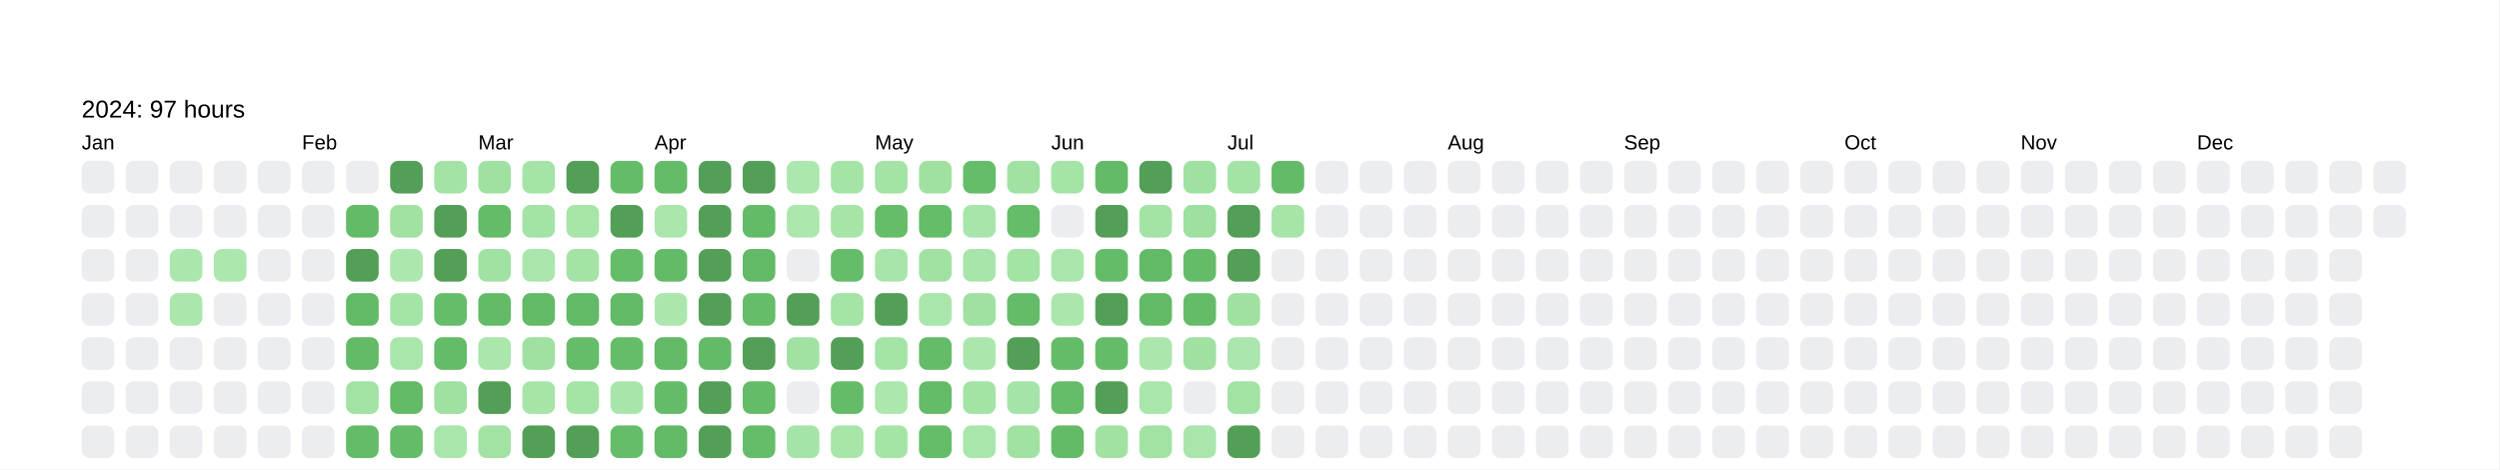
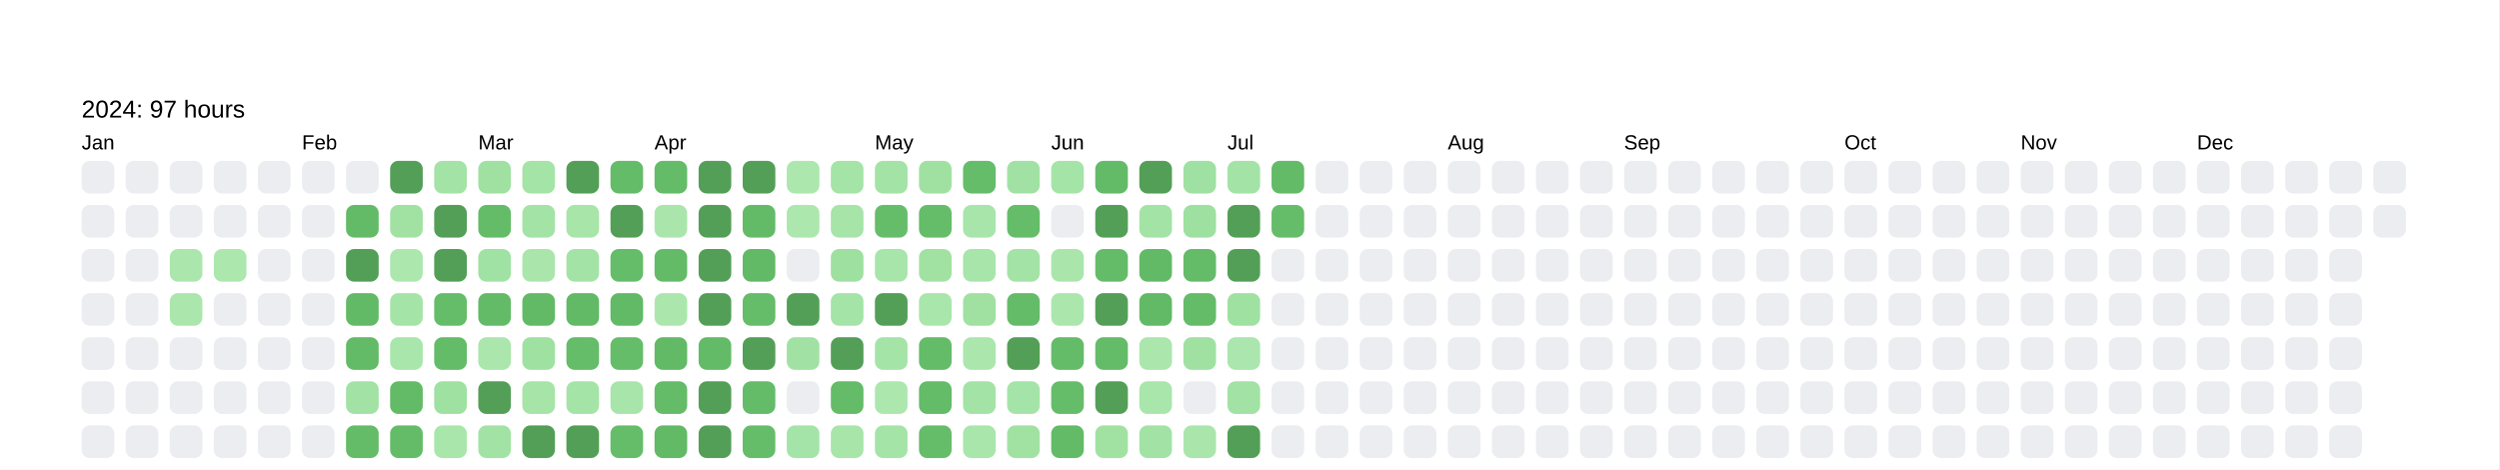
<svg xmlns="http://www.w3.org/2000/svg" baseProfile="full" height="57.5mm" version="1.1" viewBox="0,0,306.2,57.5" width="306.2mm">
  <defs />
  <rect fill="#FFFFFF" height="57.5" width="306.2" x="0" y="0" />
  <text fill="#000000" style="font-size:6px; font-family:Arial; font-weight:bold;" x="10" y="10" />
  <text fill="#000000" style="font-size:3px; font-family:Arial;" x="10" y="14.4">2024: 97 hours</text>
  <text fill="#000000" style="font-size:2.5px; font-family:Arial" x="10" y="18.3">Jan</text>
  <rect fill="#EBEDF0" height="4" rx="1" ry="1" width="4" x="10" y="19.7" />
  <rect fill="#EBEDF0" height="4" rx="1" ry="1" width="4" x="10" y="25.1" />
  <rect fill="#EBEDF0" height="4" rx="1" ry="1" width="4" x="10" y="30.5" />
  <rect fill="#EBEDF0" height="4" rx="1" ry="1" width="4" x="10" y="35.9" />
  <rect fill="#EBEDF0" height="4" rx="1" ry="1" width="4" x="10" y="41.3" />
  <rect fill="#EBEDF0" height="4" rx="1" ry="1" width="4" x="10" y="46.7" />
  <rect fill="#EBEDF0" height="4" rx="1" ry="1" width="4" x="10" y="52.1" />
  <rect fill="#EBEDF0" height="4" rx="1" ry="1" width="4" x="15.4" y="19.7" />
  <rect fill="#EBEDF0" height="4" rx="1" ry="1" width="4" x="15.4" y="25.1" />
  <rect fill="#EBEDF0" height="4" rx="1" ry="1" width="4" x="15.4" y="30.5" />
  <rect fill="#EBEDF0" height="4" rx="1" ry="1" width="4" x="15.4" y="35.9" />
  <rect fill="#EBEDF0" height="4" rx="1" ry="1" width="4" x="15.4" y="41.3" />
  <rect fill="#EBEDF0" height="4" rx="1" ry="1" width="4" x="15.4" y="46.7" />
  <rect fill="#EBEDF0" height="4" rx="1" ry="1" width="4" x="15.4" y="52.1" />
  <rect fill="#EBEDF0" height="4" rx="1" ry="1" width="4" x="20.8" y="19.7" />
  <rect fill="#EBEDF0" height="4" rx="1" ry="1" width="4" x="20.8" y="25.1" />
  <rect fill="#abe7ad" height="4" rx="1" ry="1" width="4" x="20.8" y="30.5" />
  <rect fill="#abe7ad" height="4" rx="1" ry="1" width="4" x="20.8" y="35.9" />
  <rect fill="#EBEDF0" height="4" rx="1" ry="1" width="4" x="20.8" y="41.3" />
  <rect fill="#EBEDF0" height="4" rx="1" ry="1" width="4" x="20.8" y="46.7" />
  <rect fill="#EBEDF0" height="4" rx="1" ry="1" width="4" x="20.8" y="52.1" />
  <rect fill="#EBEDF0" height="4" rx="1" ry="1" width="4" x="26.2" y="19.7" />
  <rect fill="#EBEDF0" height="4" rx="1" ry="1" width="4" x="26.2" y="25.1" />
  <rect fill="#ace7ae" height="4" rx="1" ry="1" width="4" x="26.2" y="30.5" />
  <rect fill="#EBEDF0" height="4" rx="1" ry="1" width="4" x="26.2" y="35.9" />
  <rect fill="#EBEDF0" height="4" rx="1" ry="1" width="4" x="26.2" y="41.3" />
  <rect fill="#EBEDF0" height="4" rx="1" ry="1" width="4" x="26.2" y="46.7" />
  <rect fill="#EBEDF0" height="4" rx="1" ry="1" width="4" x="26.2" y="52.1" />
  <rect fill="#EBEDF0" height="4" rx="1" ry="1" width="4" x="31.6" y="19.7" />
  <rect fill="#EBEDF0" height="4" rx="1" ry="1" width="4" x="31.6" y="25.1" />
  <rect fill="#EBEDF0" height="4" rx="1" ry="1" width="4" x="31.6" y="30.5" />
  <rect fill="#EBEDF0" height="4" rx="1" ry="1" width="4" x="31.6" y="35.9" />
  <rect fill="#EBEDF0" height="4" rx="1" ry="1" width="4" x="31.6" y="41.3" />
  <rect fill="#EBEDF0" height="4" rx="1" ry="1" width="4" x="31.6" y="46.7" />
  <rect fill="#EBEDF0" height="4" rx="1" ry="1" width="4" x="31.6" y="52.1" />
  <text fill="#000000" style="font-size:2.5px; font-family:Arial" x="37.0" y="18.3">Feb</text>
  <rect fill="#EBEDF0" height="4" rx="1" ry="1" width="4" x="37.0" y="19.7" />
  <rect fill="#EBEDF0" height="4" rx="1" ry="1" width="4" x="37.0" y="25.1" />
  <rect fill="#EBEDF0" height="4" rx="1" ry="1" width="4" x="37.0" y="30.5" />
  <rect fill="#EBEDF0" height="4" rx="1" ry="1" width="4" x="37.0" y="35.9" />
  <rect fill="#EBEDF0" height="4" rx="1" ry="1" width="4" x="37.0" y="41.3" />
  <rect fill="#EBEDF0" height="4" rx="1" ry="1" width="4" x="37.0" y="46.7" />
  <rect fill="#EBEDF0" height="4" rx="1" ry="1" width="4" x="37.0" y="52.1" />
  <rect fill="#EBEDF0" height="4" rx="1" ry="1" width="4" x="42.4" y="19.7" />
  <rect fill="#63bb68" height="4" rx="1" ry="1" width="4" x="42.4" y="25.1" />
  <rect fill="#549F57" height="4" rx="1" ry="1" width="4" x="42.4" y="30.5" />
  <rect fill="#62ba67" height="4" rx="1" ry="1" width="4" x="42.4" y="35.9" />
  <rect fill="#63ba67" height="4" rx="1" ry="1" width="4" x="42.4" y="41.3" />
  <rect fill="#a2e2a4" height="4" rx="1" ry="1" width="4" x="42.4" y="46.7" />
  <rect fill="#64bb68" height="4" rx="1" ry="1" width="4" x="42.4" y="52.1" />
  <rect fill="#549F57" height="4" rx="1" ry="1" width="4" x="47.8" y="19.7" />
  <rect fill="#a1e2a3" height="4" rx="1" ry="1" width="4" x="47.8" y="25.1" />
  <rect fill="#ace7ae" height="4" rx="1" ry="1" width="4" x="47.8" y="30.5" />
  <rect fill="#a5e4a7" height="4" rx="1" ry="1" width="4" x="47.8" y="35.9" />
  <rect fill="#a9e6ab" height="4" rx="1" ry="1" width="4" x="47.8" y="41.3" />
  <rect fill="#63ba67" height="4" rx="1" ry="1" width="4" x="47.8" y="46.7" />
  <rect fill="#64bc69" height="4" rx="1" ry="1" width="4" x="47.8" y="52.1" />
  <rect fill="#a4e3a6" height="4" rx="1" ry="1" width="4" x="53.2" y="19.7" />
  <rect fill="#549F57" height="4" rx="1" ry="1" width="4" x="53.2" y="25.1" />
  <rect fill="#549F57" height="4" rx="1" ry="1" width="4" x="53.2" y="30.5" />
  <rect fill="#65bd6a" height="4" rx="1" ry="1" width="4" x="53.2" y="35.9" />
  <rect fill="#64bc69" height="4" rx="1" ry="1" width="4" x="53.2" y="41.3" />
  <rect fill="#9ee1a1" height="4" rx="1" ry="1" width="4" x="53.2" y="46.7" />
  <rect fill="#a9e6ab" height="4" rx="1" ry="1" width="4" x="53.2" y="52.1" />
  <text fill="#000000" style="font-size:2.5px; font-family:Arial" x="58.6" y="18.3">Mar</text>
  <rect fill="#a0e1a2" height="4" rx="1" ry="1" width="4" x="58.6" y="19.7" />
  <rect fill="#64bc69" height="4" rx="1" ry="1" width="4" x="58.6" y="25.1" />
  <rect fill="#a0e2a3" height="4" rx="1" ry="1" width="4" x="58.6" y="30.5" />
  <rect fill="#63bb67" height="4" rx="1" ry="1" width="4" x="58.6" y="35.9" />
  <rect fill="#abe6ad" height="4" rx="1" ry="1" width="4" x="58.6" y="41.3" />
  <rect fill="#549F57" height="4" rx="1" ry="1" width="4" x="58.6" y="46.7" />
  <rect fill="#a2e3a5" height="4" rx="1" ry="1" width="4" x="58.6" y="52.1" />
  <rect fill="#a5e4a7" height="4" rx="1" ry="1" width="4" x="64" y="19.7" />
  <rect fill="#a3e3a6" height="4" rx="1" ry="1" width="4" x="64" y="25.1" />
  <rect fill="#aae6ac" height="4" rx="1" ry="1" width="4" x="64" y="30.5" />
  <rect fill="#62ba67" height="4" rx="1" ry="1" width="4" x="64" y="35.9" />
  <rect fill="#9fe1a1" height="4" rx="1" ry="1" width="4" x="64" y="41.3" />
  <rect fill="#a6e4a8" height="4" rx="1" ry="1" width="4" x="64" y="46.7" />
  <rect fill="#549F57" height="4" rx="1" ry="1" width="4" x="64" y="52.1" />
  <rect fill="#549F57" height="4" rx="1" ry="1" width="4" x="69.4" y="19.7" />
  <rect fill="#a7e5a9" height="4" rx="1" ry="1" width="4" x="69.4" y="25.1" />
  <rect fill="#a4e3a6" height="4" rx="1" ry="1" width="4" x="69.4" y="30.5" />
  <rect fill="#62b966" height="4" rx="1" ry="1" width="4" x="69.4" y="35.9" />
  <rect fill="#65bc69" height="4" rx="1" ry="1" width="4" x="69.4" y="41.3" />
  <rect fill="#a5e4a7" height="4" rx="1" ry="1" width="4" x="69.4" y="46.7" />
  <rect fill="#549F57" height="4" rx="1" ry="1" width="4" x="69.4" y="52.1" />
  <rect fill="#64bc69" height="4" rx="1" ry="1" width="4" x="74.8" y="19.7" />
  <rect fill="#549F57" height="4" rx="1" ry="1" width="4" x="74.8" y="25.1" />
  <rect fill="#65bd6a" height="4" rx="1" ry="1" width="4" x="74.8" y="30.5" />
  <rect fill="#62b966" height="4" rx="1" ry="1" width="4" x="74.8" y="35.9" />
  <rect fill="#65bd6a" height="4" rx="1" ry="1" width="4" x="74.8" y="41.3" />
  <rect fill="#a8e5aa" height="4" rx="1" ry="1" width="4" x="74.8" y="46.7" />
  <rect fill="#65bd6a" height="4" rx="1" ry="1" width="4" x="74.8" y="52.1" />
  <text fill="#000000" style="font-size:2.5px; font-family:Arial" x="80.2" y="18.3">Apr</text>
  <rect fill="#64bc69" height="4" rx="1" ry="1" width="4" x="80.2" y="19.7" />
  <rect fill="#aae6ac" height="4" rx="1" ry="1" width="4" x="80.2" y="25.1" />
  <rect fill="#63bb68" height="4" rx="1" ry="1" width="4" x="80.2" y="30.5" />
  <rect fill="#abe7ad" height="4" rx="1" ry="1" width="4" x="80.2" y="35.9" />
  <rect fill="#62ba67" height="4" rx="1" ry="1" width="4" x="80.2" y="41.3" />
  <rect fill="#64bc69" height="4" rx="1" ry="1" width="4" x="80.2" y="46.7" />
  <rect fill="#62b966" height="4" rx="1" ry="1" width="4" x="80.2" y="52.1" />
  <rect fill="#549F57" height="4" rx="1" ry="1" width="4" x="85.6" y="19.7" />
  <rect fill="#549F57" height="4" rx="1" ry="1" width="4" x="85.6" y="25.1" />
  <rect fill="#549F57" height="4" rx="1" ry="1" width="4" x="85.6" y="30.5" />
  <rect fill="#549F57" height="4" rx="1" ry="1" width="4" x="85.6" y="35.9" />
  <rect fill="#63bb68" height="4" rx="1" ry="1" width="4" x="85.6" y="41.3" />
  <rect fill="#549F57" height="4" rx="1" ry="1" width="4" x="85.6" y="46.7" />
  <rect fill="#549F57" height="4" rx="1" ry="1" width="4" x="85.6" y="52.1" />
  <rect fill="#549F57" height="4" rx="1" ry="1" width="4" x="91" y="19.7" />
  <rect fill="#63bb68" height="4" rx="1" ry="1" width="4" x="91" y="25.1" />
  <rect fill="#62b966" height="4" rx="1" ry="1" width="4" x="91" y="30.5" />
  <rect fill="#65bc69" height="4" rx="1" ry="1" width="4" x="91" y="35.9" />
  <rect fill="#549F57" height="4" rx="1" ry="1" width="4" x="91" y="41.3" />
  <rect fill="#64bc69" height="4" rx="1" ry="1" width="4" x="91" y="46.7" />
  <rect fill="#65bd6a" height="4" rx="1" ry="1" width="4" x="91" y="52.1" />
  <rect fill="#ace7ae" height="4" rx="1" ry="1" width="4" x="96.4" y="19.7" />
  <rect fill="#ace7ae" height="4" rx="1" ry="1" width="4" x="96.4" y="25.1" />
  <rect fill="#EBEDF0" height="4" rx="1" ry="1" width="4" x="96.4" y="30.5" />
  <rect fill="#549F57" height="4" rx="1" ry="1" width="4" x="96.4" y="35.9" />
  <rect fill="#a1e2a4" height="4" rx="1" ry="1" width="4" x="96.4" y="41.3" />
  <rect fill="#EBEDF0" height="4" rx="1" ry="1" width="4" x="96.4" y="46.7" />
  <rect fill="#a5e4a8" height="4" rx="1" ry="1" width="4" x="96.4" y="52.1" />
  <rect fill="#a5e4a7" height="4" rx="1" ry="1" width="4" x="101.8" y="19.7" />
  <rect fill="#a6e4a8" height="4" rx="1" ry="1" width="4" x="101.8" y="25.1" />
-   <rect fill="#65bd6a" height="4" rx="1" ry="1" width="4" x="101.8" y="30.5" />
+   <rect fill="#9ee0a0" height="4" rx="1" ry="1" width="4" x="101.8" y="30.5" />
  <rect fill="#a4e4a7" height="4" rx="1" ry="1" width="4" x="101.8" y="35.9" />
  <rect fill="#549F57" height="4" rx="1" ry="1" width="4" x="101.8" y="41.3" />
  <rect fill="#64bc69" height="4" rx="1" ry="1" width="4" x="101.8" y="46.7" />
  <rect fill="#a7e5a9" height="4" rx="1" ry="1" width="4" x="101.8" y="52.1" />
  <text fill="#000000" style="font-size:2.5px; font-family:Arial" x="107.2" y="18.3">May</text>
  <rect fill="#a3e3a5" height="4" rx="1" ry="1" width="4" x="107.2" y="19.7" />
  <rect fill="#65bd6a" height="4" rx="1" ry="1" width="4" x="107.2" y="25.1" />
  <rect fill="#a8e5aa" height="4" rx="1" ry="1" width="4" x="107.2" y="30.5" />
  <rect fill="#549F57" height="4" rx="1" ry="1" width="4" x="107.2" y="35.9" />
  <rect fill="#a5e4a7" height="4" rx="1" ry="1" width="4" x="107.2" y="41.3" />
  <rect fill="#ace7ae" height="4" rx="1" ry="1" width="4" x="107.2" y="46.7" />
  <rect fill="#a5e4a7" height="4" rx="1" ry="1" width="4" x="107.2" y="52.1" />
  <rect fill="#a0e1a2" height="4" rx="1" ry="1" width="4" x="112.6" y="19.7" />
  <rect fill="#65bd69" height="4" rx="1" ry="1" width="4" x="112.6" y="25.1" />
  <rect fill="#a1e2a3" height="4" rx="1" ry="1" width="4" x="112.6" y="30.5" />
  <rect fill="#a9e6ab" height="4" rx="1" ry="1" width="4" x="112.6" y="35.9" />
  <rect fill="#64bc69" height="4" rx="1" ry="1" width="4" x="112.6" y="41.3" />
  <rect fill="#64bb68" height="4" rx="1" ry="1" width="4" x="112.6" y="46.7" />
  <rect fill="#65bd6a" height="4" rx="1" ry="1" width="4" x="112.6" y="52.1" />
  <rect fill="#65bd6a" height="4" rx="1" ry="1" width="4" x="118" y="19.7" />
  <rect fill="#a8e5ab" height="4" rx="1" ry="1" width="4" x="118" y="25.1" />
  <rect fill="#a8e5aa" height="4" rx="1" ry="1" width="4" x="118" y="30.5" />
  <rect fill="#a0e1a2" height="4" rx="1" ry="1" width="4" x="118" y="35.9" />
  <rect fill="#abe7ad" height="4" rx="1" ry="1" width="4" x="118" y="41.3" />
  <rect fill="#a4e3a6" height="4" rx="1" ry="1" width="4" x="118" y="46.7" />
  <rect fill="#a9e6ab" height="4" rx="1" ry="1" width="4" x="118" y="52.1" />
  <rect fill="#a1e2a4" height="4" rx="1" ry="1" width="4" x="123.4" y="19.7" />
  <rect fill="#65bd6a" height="4" rx="1" ry="1" width="4" x="123.4" y="25.1" />
  <rect fill="#a4e3a6" height="4" rx="1" ry="1" width="4" x="123.4" y="30.5" />
  <rect fill="#64bc69" height="4" rx="1" ry="1" width="4" x="123.4" y="35.9" />
  <rect fill="#549F57" height="4" rx="1" ry="1" width="4" x="123.4" y="41.3" />
  <rect fill="#a5e4a8" height="4" rx="1" ry="1" width="4" x="123.4" y="46.7" />
  <rect fill="#a1e2a3" height="4" rx="1" ry="1" width="4" x="123.4" y="52.1" />
  <text fill="#000000" style="font-size:2.5px; font-family:Arial" x="128.8" y="18.3">Jun</text>
  <rect fill="#a5e4a7" height="4" rx="1" ry="1" width="4" x="128.8" y="19.7" />
  <rect fill="#EBEDF0" height="4" rx="1" ry="1" width="4" x="128.8" y="25.1" />
  <rect fill="#aae6ac" height="4" rx="1" ry="1" width="4" x="128.8" y="30.5" />
  <rect fill="#abe7ad" height="4" rx="1" ry="1" width="4" x="128.8" y="35.9" />
  <rect fill="#64bc69" height="4" rx="1" ry="1" width="4" x="128.8" y="41.3" />
  <rect fill="#65bd6a" height="4" rx="1" ry="1" width="4" x="128.8" y="46.7" />
  <rect fill="#63bb68" height="4" rx="1" ry="1" width="4" x="128.8" y="52.1" />
  <rect fill="#63bb68" height="4" rx="1" ry="1" width="4" x="134.2" y="19.7" />
  <rect fill="#549F57" height="4" rx="1" ry="1" width="4" x="134.2" y="25.1" />
  <rect fill="#64bc69" height="4" rx="1" ry="1" width="4" x="134.2" y="30.5" />
  <rect fill="#549F57" height="4" rx="1" ry="1" width="4" x="134.2" y="35.9" />
  <rect fill="#64bc69" height="4" rx="1" ry="1" width="4" x="134.2" y="41.3" />
  <rect fill="#549F57" height="4" rx="1" ry="1" width="4" x="134.2" y="46.7" />
  <rect fill="#a1e2a3" height="4" rx="1" ry="1" width="4" x="134.2" y="52.1" />
  <rect fill="#549F57" height="4" rx="1" ry="1" width="4" x="139.6" y="19.7" />
  <rect fill="#a4e3a6" height="4" rx="1" ry="1" width="4" x="139.6" y="25.1" />
  <rect fill="#62ba67" height="4" rx="1" ry="1" width="4" x="139.6" y="30.5" />
  <rect fill="#62ba67" height="4" rx="1" ry="1" width="4" x="139.6" y="35.9" />
  <rect fill="#abe6ad" height="4" rx="1" ry="1" width="4" x="139.6" y="41.3" />
  <rect fill="#a9e6ab" height="4" rx="1" ry="1" width="4" x="139.6" y="46.7" />
  <rect fill="#a2e3a5" height="4" rx="1" ry="1" width="4" x="139.6" y="52.1" />
  <rect fill="#9fe1a2" height="4" rx="1" ry="1" width="4" x="145" y="19.7" />
  <rect fill="#9ee0a0" height="4" rx="1" ry="1" width="4" x="145" y="25.1" />
  <rect fill="#64bc69" height="4" rx="1" ry="1" width="4" x="145" y="30.5" />
  <rect fill="#64bc69" height="4" rx="1" ry="1" width="4" x="145" y="35.9" />
  <rect fill="#a0e1a2" height="4" rx="1" ry="1" width="4" x="145" y="41.3" />
  <rect fill="#EBEDF0" height="4" rx="1" ry="1" width="4" x="145" y="46.7" />
  <rect fill="#aae6ac" height="4" rx="1" ry="1" width="4" x="145" y="52.1" />
  <text fill="#000000" style="font-size:2.5px; font-family:Arial" x="150.4" y="18.3">Jul</text>
  <rect fill="#a4e3a6" height="4" rx="1" ry="1" width="4" x="150.4" y="19.7" />
  <rect fill="#549F57" height="4" rx="1" ry="1" width="4" x="150.4" y="25.1" />
  <rect fill="#549F57" height="4" rx="1" ry="1" width="4" x="150.4" y="30.5" />
  <rect fill="#9fe1a1" height="4" rx="1" ry="1" width="4" x="150.4" y="35.9" />
  <rect fill="#aae6ad" height="4" rx="1" ry="1" width="4" x="150.4" y="41.3" />
  <rect fill="#a2e2a4" height="4" rx="1" ry="1" width="4" x="150.4" y="46.7" />
  <rect fill="#549F57" height="4" rx="1" ry="1" width="4" x="150.4" y="52.1" />
  <rect fill="#63bb68" height="4" rx="1" ry="1" width="4" x="155.8" y="19.7" />
-   <rect fill="#a6e4a8" height="4" rx="1" ry="1" width="4" x="155.8" y="25.1" />
+   <rect fill="#65bd6a" height="4" rx="1" ry="1" width="4" x="155.8" y="25.1" />
  <rect fill="#EBEDF0" height="4" rx="1" ry="1" width="4" x="155.8" y="30.5" />
  <rect fill="#EBEDF0" height="4" rx="1" ry="1" width="4" x="155.8" y="35.9" />
  <rect fill="#EBEDF0" height="4" rx="1" ry="1" width="4" x="155.8" y="41.3" />
  <rect fill="#EBEDF0" height="4" rx="1" ry="1" width="4" x="155.8" y="46.7" />
  <rect fill="#EBEDF0" height="4" rx="1" ry="1" width="4" x="155.8" y="52.1" />
  <rect fill="#EBEDF0" height="4" rx="1" ry="1" width="4" x="161.2" y="19.7" />
  <rect fill="#EBEDF0" height="4" rx="1" ry="1" width="4" x="161.2" y="25.1" />
  <rect fill="#EBEDF0" height="4" rx="1" ry="1" width="4" x="161.2" y="30.5" />
  <rect fill="#EBEDF0" height="4" rx="1" ry="1" width="4" x="161.2" y="35.9" />
  <rect fill="#EBEDF0" height="4" rx="1" ry="1" width="4" x="161.2" y="41.3" />
  <rect fill="#EBEDF0" height="4" rx="1" ry="1" width="4" x="161.2" y="46.7" />
  <rect fill="#EBEDF0" height="4" rx="1" ry="1" width="4" x="161.2" y="52.1" />
  <rect fill="#EBEDF0" height="4" rx="1" ry="1" width="4" x="166.6" y="19.7" />
  <rect fill="#EBEDF0" height="4" rx="1" ry="1" width="4" x="166.6" y="25.1" />
  <rect fill="#EBEDF0" height="4" rx="1" ry="1" width="4" x="166.6" y="30.5" />
  <rect fill="#EBEDF0" height="4" rx="1" ry="1" width="4" x="166.6" y="35.9" />
  <rect fill="#EBEDF0" height="4" rx="1" ry="1" width="4" x="166.6" y="41.3" />
  <rect fill="#EBEDF0" height="4" rx="1" ry="1" width="4" x="166.6" y="46.7" />
  <rect fill="#EBEDF0" height="4" rx="1" ry="1" width="4" x="166.6" y="52.1" />
  <rect fill="#EBEDF0" height="4" rx="1" ry="1" width="4" x="172" y="19.7" />
  <rect fill="#EBEDF0" height="4" rx="1" ry="1" width="4" x="172" y="25.1" />
  <rect fill="#EBEDF0" height="4" rx="1" ry="1" width="4" x="172" y="30.5" />
  <rect fill="#EBEDF0" height="4" rx="1" ry="1" width="4" x="172" y="35.9" />
  <rect fill="#EBEDF0" height="4" rx="1" ry="1" width="4" x="172" y="41.3" />
  <rect fill="#EBEDF0" height="4" rx="1" ry="1" width="4" x="172" y="46.7" />
  <rect fill="#EBEDF0" height="4" rx="1" ry="1" width="4" x="172" y="52.1" />
  <text fill="#000000" style="font-size:2.5px; font-family:Arial" x="177.4" y="18.3">Aug</text>
  <rect fill="#EBEDF0" height="4" rx="1" ry="1" width="4" x="177.4" y="19.7" />
  <rect fill="#EBEDF0" height="4" rx="1" ry="1" width="4" x="177.4" y="25.1" />
  <rect fill="#EBEDF0" height="4" rx="1" ry="1" width="4" x="177.4" y="30.5" />
  <rect fill="#EBEDF0" height="4" rx="1" ry="1" width="4" x="177.4" y="35.9" />
  <rect fill="#EBEDF0" height="4" rx="1" ry="1" width="4" x="177.4" y="41.3" />
  <rect fill="#EBEDF0" height="4" rx="1" ry="1" width="4" x="177.4" y="46.7" />
  <rect fill="#EBEDF0" height="4" rx="1" ry="1" width="4" x="177.4" y="52.1" />
  <rect fill="#EBEDF0" height="4" rx="1" ry="1" width="4" x="182.8" y="19.7" />
  <rect fill="#EBEDF0" height="4" rx="1" ry="1" width="4" x="182.8" y="25.1" />
  <rect fill="#EBEDF0" height="4" rx="1" ry="1" width="4" x="182.8" y="30.5" />
  <rect fill="#EBEDF0" height="4" rx="1" ry="1" width="4" x="182.8" y="35.9" />
  <rect fill="#EBEDF0" height="4" rx="1" ry="1" width="4" x="182.8" y="41.3" />
  <rect fill="#EBEDF0" height="4" rx="1" ry="1" width="4" x="182.8" y="46.7" />
  <rect fill="#EBEDF0" height="4" rx="1" ry="1" width="4" x="182.8" y="52.1" />
  <rect fill="#EBEDF0" height="4" rx="1" ry="1" width="4" x="188.2" y="19.7" />
  <rect fill="#EBEDF0" height="4" rx="1" ry="1" width="4" x="188.2" y="25.1" />
  <rect fill="#EBEDF0" height="4" rx="1" ry="1" width="4" x="188.2" y="30.5" />
  <rect fill="#EBEDF0" height="4" rx="1" ry="1" width="4" x="188.2" y="35.9" />
  <rect fill="#EBEDF0" height="4" rx="1" ry="1" width="4" x="188.2" y="41.3" />
  <rect fill="#EBEDF0" height="4" rx="1" ry="1" width="4" x="188.2" y="46.7" />
  <rect fill="#EBEDF0" height="4" rx="1" ry="1" width="4" x="188.2" y="52.1" />
  <rect fill="#EBEDF0" height="4" rx="1" ry="1" width="4" x="193.6" y="19.7" />
  <rect fill="#EBEDF0" height="4" rx="1" ry="1" width="4" x="193.6" y="25.1" />
  <rect fill="#EBEDF0" height="4" rx="1" ry="1" width="4" x="193.6" y="30.5" />
  <rect fill="#EBEDF0" height="4" rx="1" ry="1" width="4" x="193.6" y="35.9" />
  <rect fill="#EBEDF0" height="4" rx="1" ry="1" width="4" x="193.6" y="41.3" />
  <rect fill="#EBEDF0" height="4" rx="1" ry="1" width="4" x="193.6" y="46.7" />
  <rect fill="#EBEDF0" height="4" rx="1" ry="1" width="4" x="193.6" y="52.1" />
  <text fill="#000000" style="font-size:2.5px; font-family:Arial" x="199" y="18.3">Sep</text>
  <rect fill="#EBEDF0" height="4" rx="1" ry="1" width="4" x="199" y="19.7" />
  <rect fill="#EBEDF0" height="4" rx="1" ry="1" width="4" x="199" y="25.1" />
  <rect fill="#EBEDF0" height="4" rx="1" ry="1" width="4" x="199" y="30.5" />
  <rect fill="#EBEDF0" height="4" rx="1" ry="1" width="4" x="199" y="35.9" />
  <rect fill="#EBEDF0" height="4" rx="1" ry="1" width="4" x="199" y="41.3" />
  <rect fill="#EBEDF0" height="4" rx="1" ry="1" width="4" x="199" y="46.7" />
  <rect fill="#EBEDF0" height="4" rx="1" ry="1" width="4" x="199" y="52.1" />
  <rect fill="#EBEDF0" height="4" rx="1" ry="1" width="4" x="204.4" y="19.7" />
  <rect fill="#EBEDF0" height="4" rx="1" ry="1" width="4" x="204.4" y="25.1" />
  <rect fill="#EBEDF0" height="4" rx="1" ry="1" width="4" x="204.4" y="30.5" />
  <rect fill="#EBEDF0" height="4" rx="1" ry="1" width="4" x="204.4" y="35.9" />
  <rect fill="#EBEDF0" height="4" rx="1" ry="1" width="4" x="204.4" y="41.3" />
  <rect fill="#EBEDF0" height="4" rx="1" ry="1" width="4" x="204.4" y="46.7" />
  <rect fill="#EBEDF0" height="4" rx="1" ry="1" width="4" x="204.4" y="52.1" />
  <rect fill="#EBEDF0" height="4" rx="1" ry="1" width="4" x="209.8" y="19.7" />
  <rect fill="#EBEDF0" height="4" rx="1" ry="1" width="4" x="209.8" y="25.1" />
  <rect fill="#EBEDF0" height="4" rx="1" ry="1" width="4" x="209.8" y="30.5" />
  <rect fill="#EBEDF0" height="4" rx="1" ry="1" width="4" x="209.8" y="35.9" />
  <rect fill="#EBEDF0" height="4" rx="1" ry="1" width="4" x="209.8" y="41.3" />
  <rect fill="#EBEDF0" height="4" rx="1" ry="1" width="4" x="209.8" y="46.7" />
  <rect fill="#EBEDF0" height="4" rx="1" ry="1" width="4" x="209.8" y="52.1" />
  <rect fill="#EBEDF0" height="4" rx="1" ry="1" width="4" x="215.2" y="19.7" />
  <rect fill="#EBEDF0" height="4" rx="1" ry="1" width="4" x="215.2" y="25.1" />
  <rect fill="#EBEDF0" height="4" rx="1" ry="1" width="4" x="215.2" y="30.5" />
  <rect fill="#EBEDF0" height="4" rx="1" ry="1" width="4" x="215.2" y="35.9" />
  <rect fill="#EBEDF0" height="4" rx="1" ry="1" width="4" x="215.2" y="41.3" />
  <rect fill="#EBEDF0" height="4" rx="1" ry="1" width="4" x="215.2" y="46.7" />
  <rect fill="#EBEDF0" height="4" rx="1" ry="1" width="4" x="215.2" y="52.1" />
  <rect fill="#EBEDF0" height="4" rx="1" ry="1" width="4" x="220.6" y="19.7" />
  <rect fill="#EBEDF0" height="4" rx="1" ry="1" width="4" x="220.6" y="25.1" />
  <rect fill="#EBEDF0" height="4" rx="1" ry="1" width="4" x="220.6" y="30.5" />
  <rect fill="#EBEDF0" height="4" rx="1" ry="1" width="4" x="220.6" y="35.9" />
  <rect fill="#EBEDF0" height="4" rx="1" ry="1" width="4" x="220.6" y="41.3" />
  <rect fill="#EBEDF0" height="4" rx="1" ry="1" width="4" x="220.6" y="46.7" />
  <rect fill="#EBEDF0" height="4" rx="1" ry="1" width="4" x="220.6" y="52.1" />
  <text fill="#000000" style="font-size:2.5px; font-family:Arial" x="226" y="18.3">Oct</text>
  <rect fill="#EBEDF0" height="4" rx="1" ry="1" width="4" x="226" y="19.7" />
  <rect fill="#EBEDF0" height="4" rx="1" ry="1" width="4" x="226" y="25.1" />
  <rect fill="#EBEDF0" height="4" rx="1" ry="1" width="4" x="226" y="30.5" />
  <rect fill="#EBEDF0" height="4" rx="1" ry="1" width="4" x="226" y="35.9" />
  <rect fill="#EBEDF0" height="4" rx="1" ry="1" width="4" x="226" y="41.3" />
  <rect fill="#EBEDF0" height="4" rx="1" ry="1" width="4" x="226" y="46.7" />
  <rect fill="#EBEDF0" height="4" rx="1" ry="1" width="4" x="226" y="52.1" />
  <rect fill="#EBEDF0" height="4" rx="1" ry="1" width="4" x="231.4" y="19.7" />
  <rect fill="#EBEDF0" height="4" rx="1" ry="1" width="4" x="231.4" y="25.1" />
  <rect fill="#EBEDF0" height="4" rx="1" ry="1" width="4" x="231.4" y="30.5" />
  <rect fill="#EBEDF0" height="4" rx="1" ry="1" width="4" x="231.4" y="35.9" />
  <rect fill="#EBEDF0" height="4" rx="1" ry="1" width="4" x="231.4" y="41.3" />
  <rect fill="#EBEDF0" height="4" rx="1" ry="1" width="4" x="231.4" y="46.7" />
  <rect fill="#EBEDF0" height="4" rx="1" ry="1" width="4" x="231.4" y="52.1" />
  <rect fill="#EBEDF0" height="4" rx="1" ry="1" width="4" x="236.8" y="19.7" />
  <rect fill="#EBEDF0" height="4" rx="1" ry="1" width="4" x="236.8" y="25.1" />
  <rect fill="#EBEDF0" height="4" rx="1" ry="1" width="4" x="236.8" y="30.5" />
  <rect fill="#EBEDF0" height="4" rx="1" ry="1" width="4" x="236.8" y="35.9" />
  <rect fill="#EBEDF0" height="4" rx="1" ry="1" width="4" x="236.8" y="41.3" />
  <rect fill="#EBEDF0" height="4" rx="1" ry="1" width="4" x="236.8" y="46.7" />
  <rect fill="#EBEDF0" height="4" rx="1" ry="1" width="4" x="236.8" y="52.1" />
  <rect fill="#EBEDF0" height="4" rx="1" ry="1" width="4" x="242.2" y="19.7" />
  <rect fill="#EBEDF0" height="4" rx="1" ry="1" width="4" x="242.2" y="25.1" />
  <rect fill="#EBEDF0" height="4" rx="1" ry="1" width="4" x="242.2" y="30.5" />
  <rect fill="#EBEDF0" height="4" rx="1" ry="1" width="4" x="242.2" y="35.9" />
  <rect fill="#EBEDF0" height="4" rx="1" ry="1" width="4" x="242.2" y="41.3" />
  <rect fill="#EBEDF0" height="4" rx="1" ry="1" width="4" x="242.2" y="46.7" />
  <rect fill="#EBEDF0" height="4" rx="1" ry="1" width="4" x="242.2" y="52.1" />
  <text fill="#000000" style="font-size:2.5px; font-family:Arial" x="247.6" y="18.3">Nov</text>
  <rect fill="#EBEDF0" height="4" rx="1" ry="1" width="4" x="247.6" y="19.7" />
  <rect fill="#EBEDF0" height="4" rx="1" ry="1" width="4" x="247.6" y="25.1" />
  <rect fill="#EBEDF0" height="4" rx="1" ry="1" width="4" x="247.6" y="30.5" />
  <rect fill="#EBEDF0" height="4" rx="1" ry="1" width="4" x="247.6" y="35.9" />
  <rect fill="#EBEDF0" height="4" rx="1" ry="1" width="4" x="247.6" y="41.3" />
  <rect fill="#EBEDF0" height="4" rx="1" ry="1" width="4" x="247.6" y="46.7" />
  <rect fill="#EBEDF0" height="4" rx="1" ry="1" width="4" x="247.6" y="52.1" />
  <rect fill="#EBEDF0" height="4" rx="1" ry="1" width="4" x="253" y="19.7" />
  <rect fill="#EBEDF0" height="4" rx="1" ry="1" width="4" x="253" y="25.1" />
  <rect fill="#EBEDF0" height="4" rx="1" ry="1" width="4" x="253" y="30.5" />
  <rect fill="#EBEDF0" height="4" rx="1" ry="1" width="4" x="253" y="35.9" />
  <rect fill="#EBEDF0" height="4" rx="1" ry="1" width="4" x="253" y="41.3" />
  <rect fill="#EBEDF0" height="4" rx="1" ry="1" width="4" x="253" y="46.7" />
  <rect fill="#EBEDF0" height="4" rx="1" ry="1" width="4" x="253" y="52.1" />
  <rect fill="#EBEDF0" height="4" rx="1" ry="1" width="4" x="258.4" y="19.7" />
  <rect fill="#EBEDF0" height="4" rx="1" ry="1" width="4" x="258.4" y="25.1" />
  <rect fill="#EBEDF0" height="4" rx="1" ry="1" width="4" x="258.4" y="30.5" />
  <rect fill="#EBEDF0" height="4" rx="1" ry="1" width="4" x="258.4" y="35.9" />
  <rect fill="#EBEDF0" height="4" rx="1" ry="1" width="4" x="258.4" y="41.3" />
  <rect fill="#EBEDF0" height="4" rx="1" ry="1" width="4" x="258.4" y="46.7" />
  <rect fill="#EBEDF0" height="4" rx="1" ry="1" width="4" x="258.4" y="52.1" />
  <rect fill="#EBEDF0" height="4" rx="1" ry="1" width="4" x="263.8" y="19.7" />
  <rect fill="#EBEDF0" height="4" rx="1" ry="1" width="4" x="263.8" y="25.1" />
  <rect fill="#EBEDF0" height="4" rx="1" ry="1" width="4" x="263.8" y="30.5" />
  <rect fill="#EBEDF0" height="4" rx="1" ry="1" width="4" x="263.8" y="35.9" />
  <rect fill="#EBEDF0" height="4" rx="1" ry="1" width="4" x="263.8" y="41.3" />
  <rect fill="#EBEDF0" height="4" rx="1" ry="1" width="4" x="263.8" y="46.7" />
  <rect fill="#EBEDF0" height="4" rx="1" ry="1" width="4" x="263.8" y="52.1" />
  <text fill="#000000" style="font-size:2.5px; font-family:Arial" x="269.2" y="18.3">Dec</text>
  <rect fill="#EBEDF0" height="4" rx="1" ry="1" width="4" x="269.2" y="19.7" />
  <rect fill="#EBEDF0" height="4" rx="1" ry="1" width="4" x="269.2" y="25.1" />
  <rect fill="#EBEDF0" height="4" rx="1" ry="1" width="4" x="269.2" y="30.5" />
  <rect fill="#EBEDF0" height="4" rx="1" ry="1" width="4" x="269.2" y="35.9" />
  <rect fill="#EBEDF0" height="4" rx="1" ry="1" width="4" x="269.2" y="41.3" />
  <rect fill="#EBEDF0" height="4" rx="1" ry="1" width="4" x="269.2" y="46.7" />
  <rect fill="#EBEDF0" height="4" rx="1" ry="1" width="4" x="269.2" y="52.1" />
  <rect fill="#EBEDF0" height="4" rx="1" ry="1" width="4" x="274.6" y="19.7" />
  <rect fill="#EBEDF0" height="4" rx="1" ry="1" width="4" x="274.6" y="25.1" />
  <rect fill="#EBEDF0" height="4" rx="1" ry="1" width="4" x="274.6" y="30.5" />
  <rect fill="#EBEDF0" height="4" rx="1" ry="1" width="4" x="274.6" y="35.9" />
  <rect fill="#EBEDF0" height="4" rx="1" ry="1" width="4" x="274.6" y="41.3" />
  <rect fill="#EBEDF0" height="4" rx="1" ry="1" width="4" x="274.6" y="46.7" />
  <rect fill="#EBEDF0" height="4" rx="1" ry="1" width="4" x="274.6" y="52.1" />
  <rect fill="#EBEDF0" height="4" rx="1" ry="1" width="4" x="280" y="19.7" />
  <rect fill="#EBEDF0" height="4" rx="1" ry="1" width="4" x="280" y="25.1" />
  <rect fill="#EBEDF0" height="4" rx="1" ry="1" width="4" x="280" y="30.5" />
  <rect fill="#EBEDF0" height="4" rx="1" ry="1" width="4" x="280" y="35.9" />
  <rect fill="#EBEDF0" height="4" rx="1" ry="1" width="4" x="280" y="41.3" />
  <rect fill="#EBEDF0" height="4" rx="1" ry="1" width="4" x="280" y="46.7" />
  <rect fill="#EBEDF0" height="4" rx="1" ry="1" width="4" x="280" y="52.1" />
  <rect fill="#EBEDF0" height="4" rx="1" ry="1" width="4" x="285.4" y="19.7" />
  <rect fill="#EBEDF0" height="4" rx="1" ry="1" width="4" x="285.4" y="25.1" />
  <rect fill="#EBEDF0" height="4" rx="1" ry="1" width="4" x="285.4" y="30.5" />
  <rect fill="#EBEDF0" height="4" rx="1" ry="1" width="4" x="285.4" y="35.9" />
  <rect fill="#EBEDF0" height="4" rx="1" ry="1" width="4" x="285.4" y="41.3" />
  <rect fill="#EBEDF0" height="4" rx="1" ry="1" width="4" x="285.4" y="46.7" />
  <rect fill="#EBEDF0" height="4" rx="1" ry="1" width="4" x="285.4" y="52.1" />
  <rect fill="#EBEDF0" height="4" rx="1" ry="1" width="4" x="290.8" y="19.7" />
  <rect fill="#EBEDF0" height="4" rx="1" ry="1" width="4" x="290.8" y="25.1" />
</svg>
